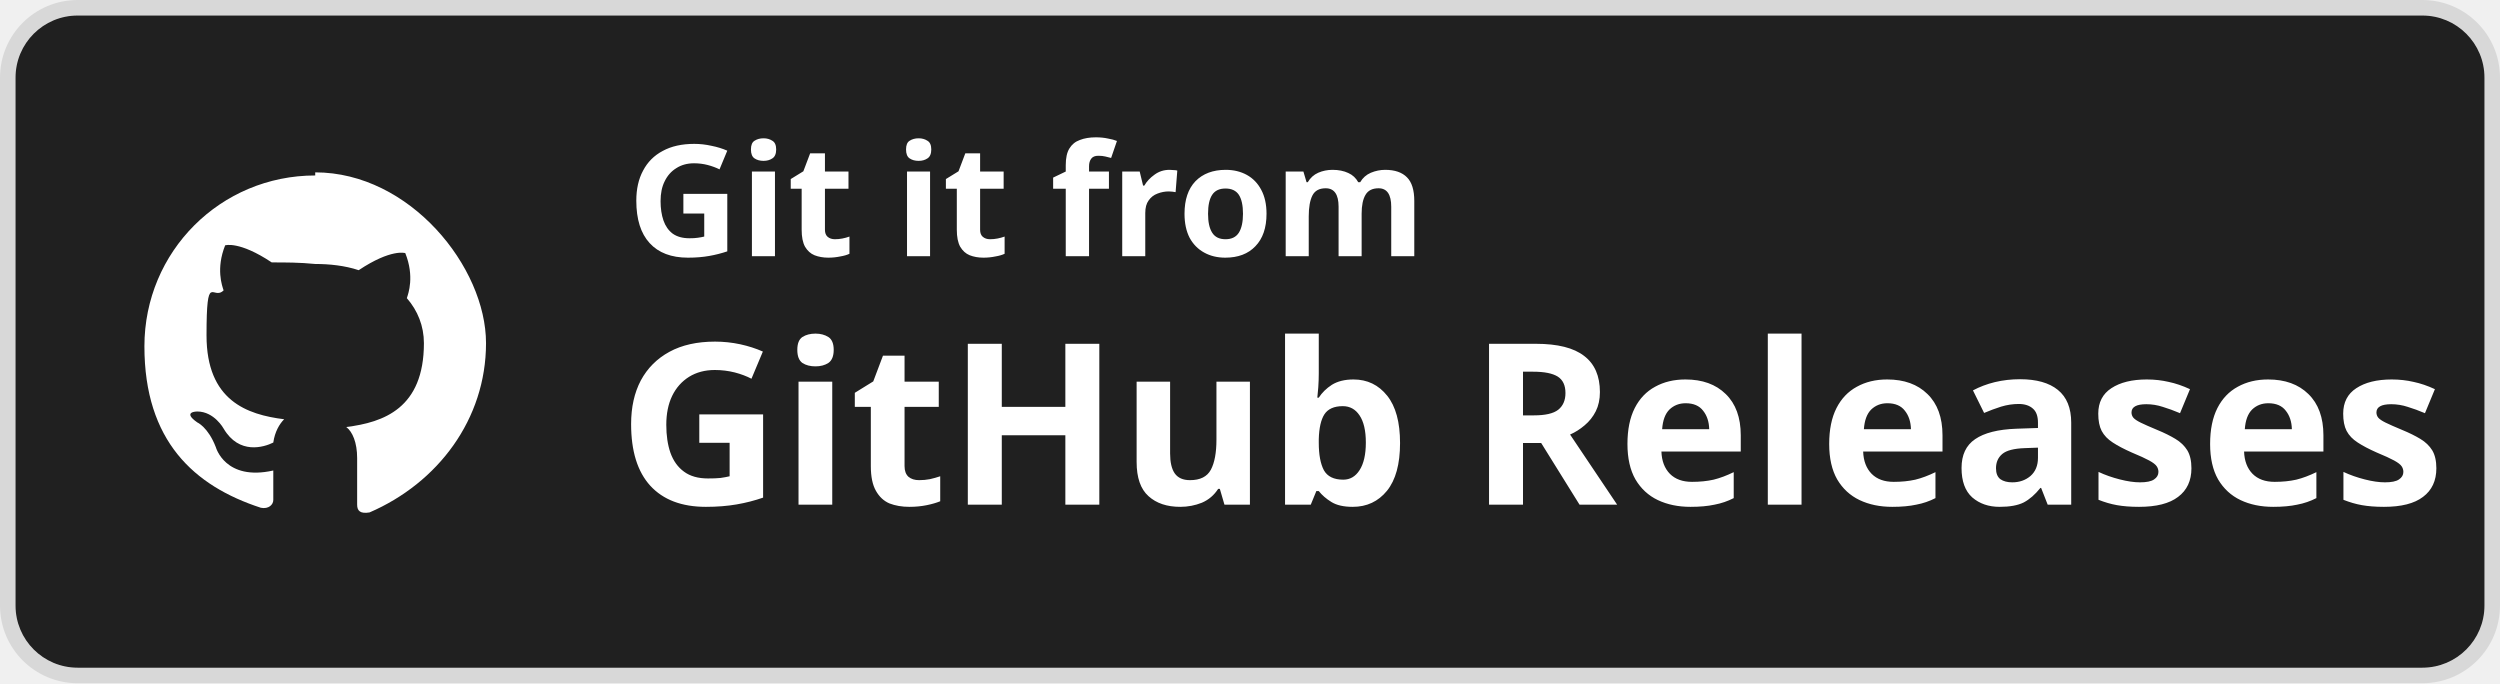
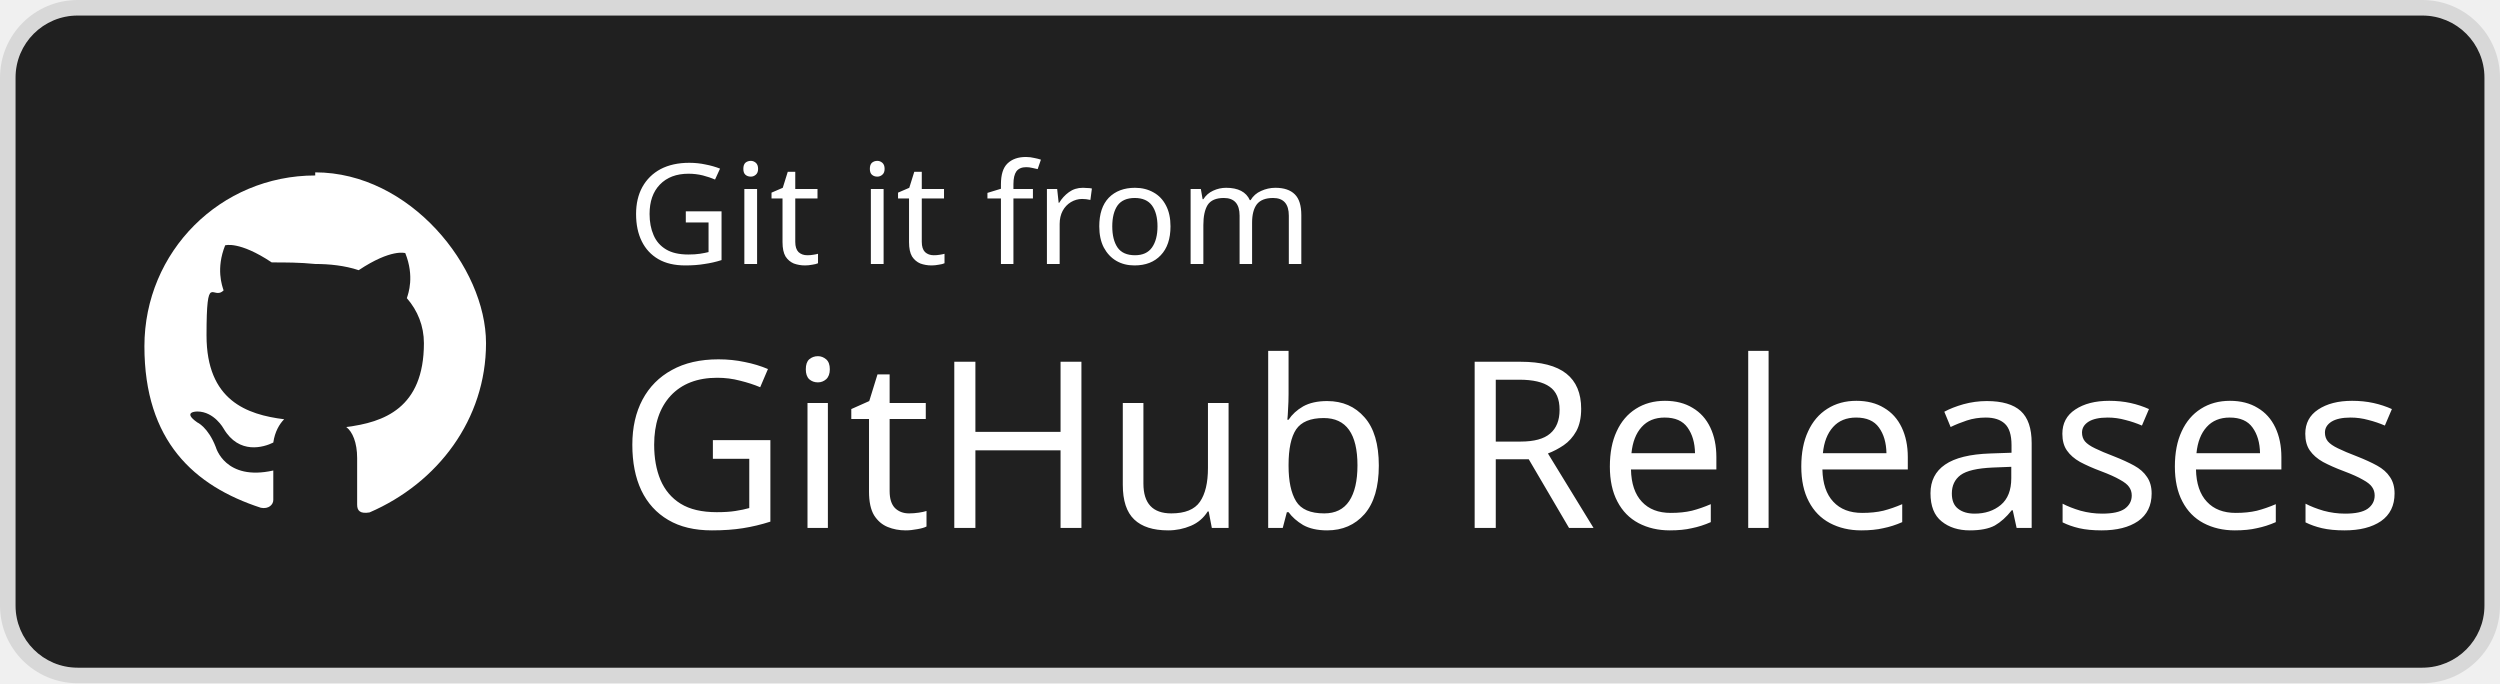
<svg xmlns="http://www.w3.org/2000/svg" id="_图层_1" data-name="图层_1" version="1.1" viewBox="0 0 161 44">
  <defs>
    <style>
      .st0, .st1, .st2 {
        fill: #fff;
      }

      .st1 {
-         font-size: 14.5px;
-         font-weight: 600;
+         font-size: 15px;
+         font-weight: 400;
      }

      .st2 {
-         font-size: 10px;
-         font-weight: 600;
+         font-size: 9px;
+         font-weight: 300;
      }

      .st1, .st2 {
        font-family: 'Segoe UI', system-ui, -apple-system, sans-serif;
      }

      .st3 {
        fill: #202020;
      }

      .st4 {
        fill: none;
        stroke: #000;
        stroke-opacity: .1;
      }
    </style>
  </defs>
  <rect class="st3" x="1" y="1" width="159" height="42" rx="4" ry="4" />
  <rect class="st4" x=".5" y=".5" width="160" height="43" rx="4.5" ry="4.5" />
  <path class="st0" d="M20.3,11.3c-6.1,0-11,4.9-11,11s3.2,9,7.5,10.4c.5.1.8-.2.8-.5s0-1,0-1.9c-3.1.7-3.7-1.5-3.7-1.5-.5-1.3-1.2-1.6-1.2-1.6-1-.7,0-.7,0-.7,1.1,0,1.7,1.1,1.7,1.1,1,1.7,2.6,1.2,3.2.9.1-.7.4-1.2.7-1.5-2.4-.3-5-1.2-5-5.4s.4-2.2,1.1-2.9c-.1-.3-.5-1.4.1-2.9,0,0,.9-.3,3,1.1.9,0,1.8,0,2.8.1.9,0,1.9.1,2.8.4,2.1-1.4,3-1.1,3-1.1.6,1.5.2,2.6.1,2.9.7.8,1.1,1.8,1.1,2.9,0,4.2-2.6,5.1-5,5.4.4.3.7,1,.7,2,0,1.5,0,2.6,0,3s.2.6.8.5c4.4-1.9,7.5-6,7.5-10.9s-4.9-11-11-11Z" />
-   <text class="st2" transform="translate(40.4 16.5)">
+   <text class="st2" transform="translate(40.4 17) scale(1.03 1)">
    <tspan x="0" y="0">Git it from</tspan>
  </text>
-   <text class="st1" transform="translate(39.8 32.5)">
+   <text class="st1" transform="translate(39.8 34)">
    <tspan x="0" y="0">GitHub Releases</tspan>
  </text>
</svg>
